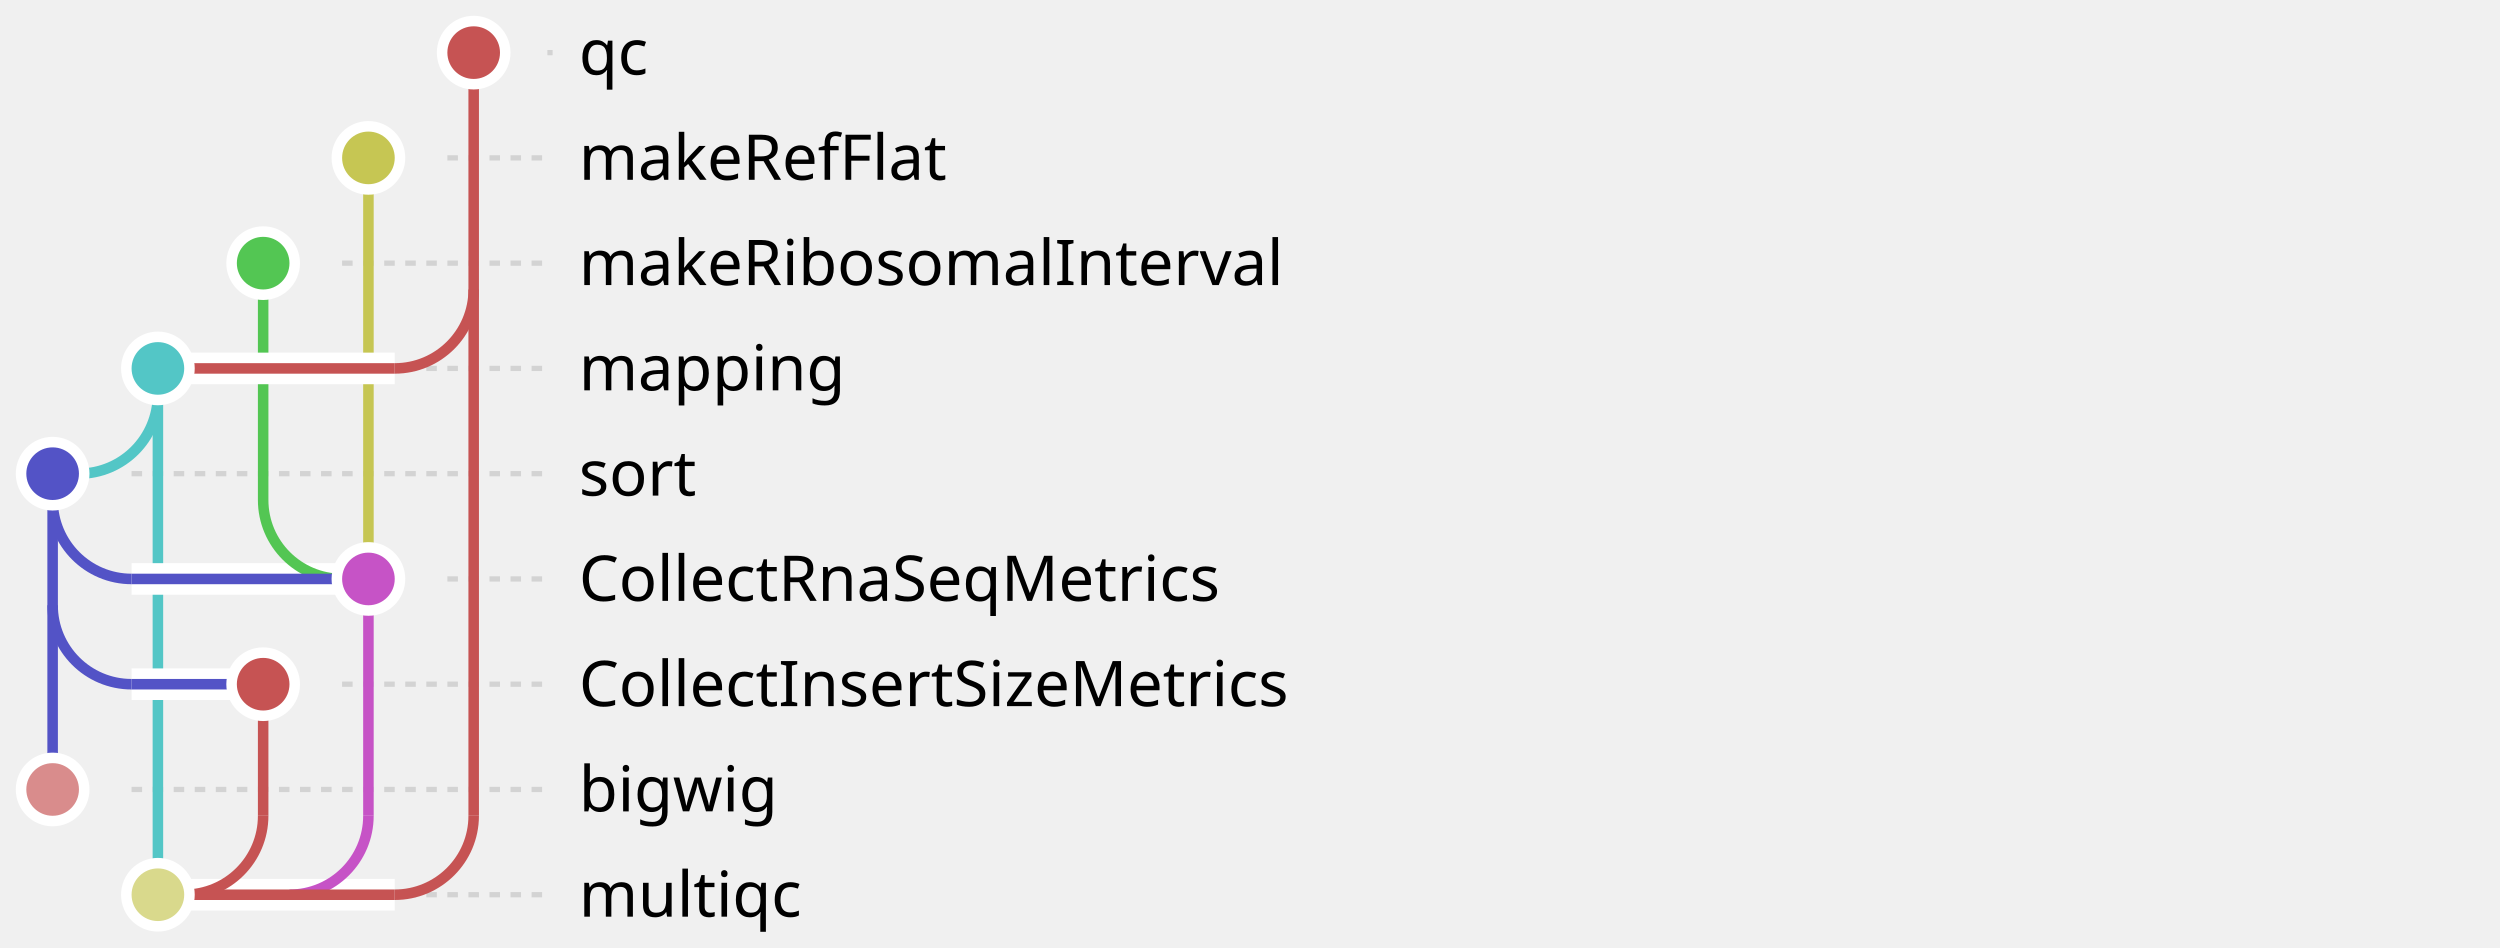
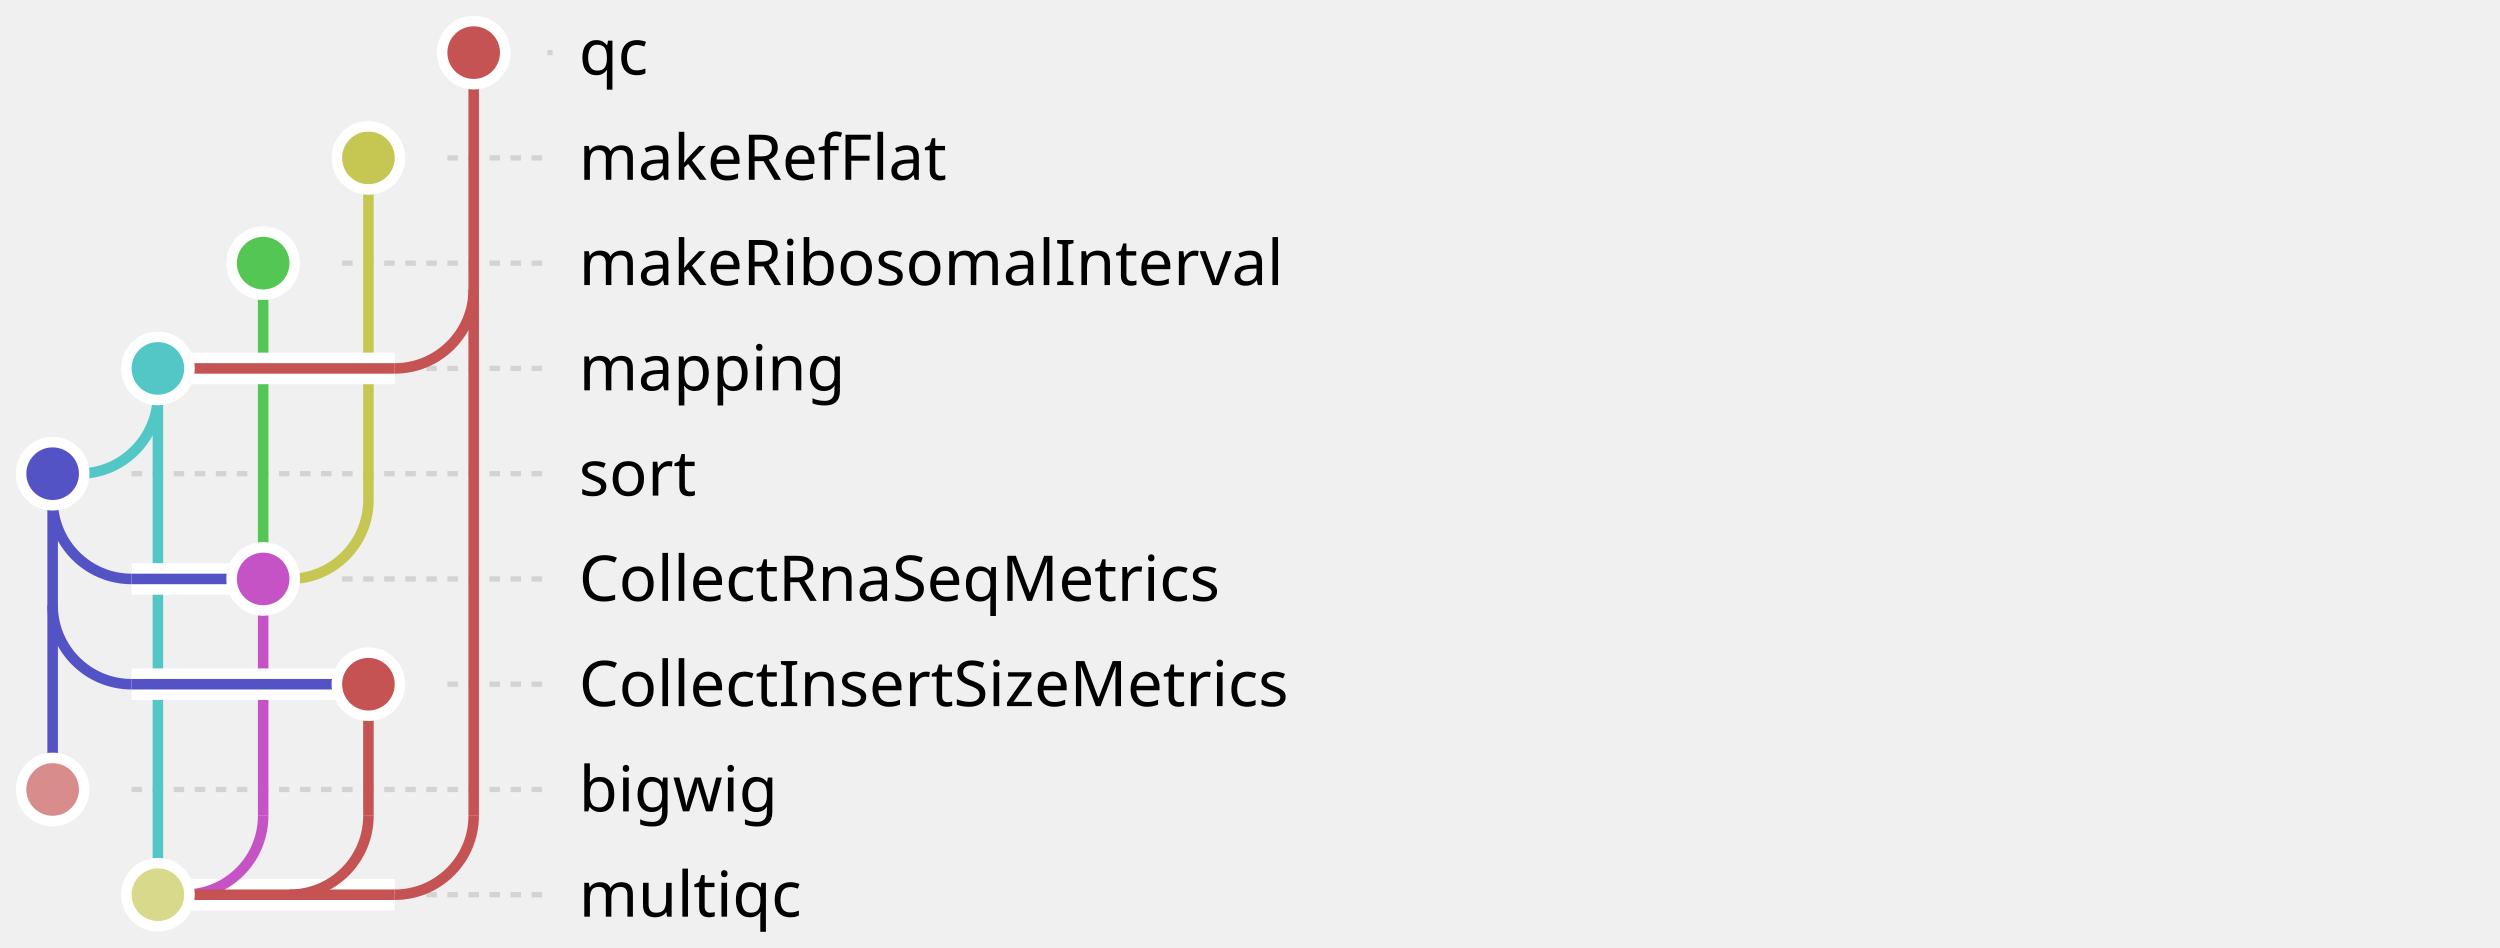
<svg xmlns="http://www.w3.org/2000/svg" baseProfile="full" height="100%" version="1.1" viewBox="25.0,5.0,475.0,180.0" width="100%">
  <defs />
  <g>
    <line stroke="lightgrey" stroke-dasharray="2" x1="130.0" x2="129.0" y1="15.0" y2="15.0" />
    <line stroke="lightgrey" stroke-dasharray="2" x1="110.0" x2="129.0" y1="35.0" y2="35.0" />
    <line stroke="lightgrey" stroke-dasharray="2" x1="90.0" x2="129.0" y1="55.0" y2="55.0" />
    <line stroke="lightgrey" stroke-dasharray="2" x1="70.0" x2="129.0" y1="75.0" y2="75.0" />
    <line stroke="lightgrey" stroke-dasharray="2" x1="50.0" x2="129.0" y1="95.0" y2="95.0" />
-     <line stroke="lightgrey" stroke-dasharray="2" x1="110.0" x2="129.0" y1="115.0" y2="115.0" />
-     <line stroke="lightgrey" stroke-dasharray="2" x1="90.0" x2="129.0" y1="135.0" y2="135.0" />
+     <line stroke="lightgrey" stroke-dasharray="2" x1="90.0" x2="129.0" y1="115.0" y2="115.0" />
+     <line stroke="lightgrey" stroke-dasharray="2" x1="110.0" x2="129.0" y1="135.0" y2="135.0" />
    <line stroke="lightgrey" stroke-dasharray="2" x1="50.0" x2="129.0" y1="155.0" y2="155.0" />
    <line stroke="lightgrey" stroke-dasharray="2" x1="70.0" x2="129.0" y1="175.0" y2="175.0" />
  </g>
  <g>
-     <line stroke="#53c653" stroke-width="2.0" x1="75.0" x2="75.0" y1="55.0" y2="100.0" />
-     <line stroke="#c6c653" stroke-width="2.0" x1="95.0" x2="95.0" y1="35.0" y2="115.0" />
+     <line stroke="#53c653" stroke-width="2.0" x1="75.0" x2="75.0" y1="55.0" y2="115.0" />
+     <line stroke="#c6c653" stroke-width="2.0" x1="95.0" x2="95.0" y1="35.0" y2="100.0" />
    <line stroke="#5353c6" stroke-width="2.0" x1="35.0" x2="35.0" y1="95.0" y2="155.0" />
    <line stroke="#53c6c6" stroke-width="2.0" x1="55.0" x2="55.0" y1="75.0" y2="175.0" />
-     <line stroke="#c65353" stroke-width="2.0" x1="75.0" x2="75.0" y1="135.0" y2="160.0" />
-     <line stroke="#c653c6" stroke-width="2.0" x1="95.0" x2="95.0" y1="115.0" y2="160.0" />
+     <line stroke="#c653c6" stroke-width="2.0" x1="75.0" x2="75.0" y1="115.0" y2="160.0" />
+     <line stroke="#c65353" stroke-width="2.0" x1="95.0" x2="95.0" y1="135.0" y2="160.0" />
    <line stroke="#c65353" stroke-width="2.0" x1="115.0" x2="115.0" y1="15.0" y2="160.0" />
  </g>
  <g>
    <line stroke="white" stroke-width="6.0" x1="55.0" x2="100.0" y1="75.0" y2="75.0" />
    <line stroke="white" stroke-width="6.0" x1="35.0" x2="40.0" y1="95.0" y2="95.0" />
-     <line stroke="white" stroke-width="6.0" x1="50.0" x2="95.0" y1="115.0" y2="115.0" />
-     <line stroke="white" stroke-width="6.0" x1="50.0" x2="75.0" y1="135.0" y2="135.0" />
+     <line stroke="white" stroke-width="6.0" x1="50.0" x2="75.0" y1="115.0" y2="115.0" />
+     <line stroke="white" stroke-width="6.0" x1="75.0" x2="80.0" y1="115.0" y2="115.0" />
+     <line stroke="white" stroke-width="6.0" x1="50.0" x2="95.0" y1="135.0" y2="135.0" />
    <line stroke="white" stroke-width="6.0" x1="55.0" x2="100.0" y1="175.0" y2="175.0" />
  </g>
  <g>
    <path d="M 115.0,60.0 a15.0,15.0 0 0,1 -15.0,15.0" fill="none" stroke="#c65353" stroke-width="2.0" />
    <line stroke="#c65353" stroke-width="2.0" x1="55.0" x2="100.0" y1="75.0" y2="75.0" />
    <path d="M 55.0,80.0 a15.0,15.0 0 0,1 -15.0,15.0" fill="none" stroke="#53c6c6" stroke-width="2.0" />
    <line stroke="#53c6c6" stroke-width="2.0" x1="35.0" x2="40.0" y1="95.0" y2="95.0" />
    <path d="M 35.0,100.0 a15.0,15.0 0 0,0 15.0,15.0" fill="none" stroke="#5353c6" stroke-width="2.0" />
-     <path d="M 75.0,100.0 a15.0,15.0 0 0,0 15.0,15.0" fill="none" stroke="#53c653" stroke-width="2.0" />
-     <line stroke="#5353c6" stroke-width="2.0" x1="50.0" x2="95.0" y1="115.0" y2="115.0" />
+     <line stroke="#5353c6" stroke-width="2.0" x1="50.0" x2="75.0" y1="115.0" y2="115.0" />
+     <path d="M 95.0,100.0 a15.0,15.0 0 0,1 -15.0,15.0" fill="none" stroke="#c6c653" stroke-width="2.0" />
+     <line stroke="#c6c653" stroke-width="2.0" x1="75.0" x2="80.0" y1="115.0" y2="115.0" />
    <path d="M 35.0,120.0 a15.0,15.0 0 0,0 15.0,15.0" fill="none" stroke="#5353c6" stroke-width="2.0" />
-     <line stroke="#5353c6" stroke-width="2.0" x1="50.0" x2="75.0" y1="135.0" y2="135.0" />
-     <path d="M 75.0,160.0 a15.0,15.0 0 0,1 -15.0,15.0" fill="none" stroke="#c65353" stroke-width="2.0" />
-     <path d="M 95.0,160.0 a15.0,15.0 0 0,1 -15.0,15.0" fill="none" stroke="#c653c6" stroke-width="2.0" />
+     <line stroke="#5353c6" stroke-width="2.0" x1="50.0" x2="95.0" y1="135.0" y2="135.0" />
+     <path d="M 75.0,160.0 a15.0,15.0 0 0,1 -15.0,15.0" fill="none" stroke="#c653c6" stroke-width="2.0" />
+     <path d="M 95.0,160.0 a15.0,15.0 0 0,1 -15.0,15.0" fill="none" stroke="#c65353" stroke-width="2.0" />
    <path d="M 115.0,160.0 a15.0,15.0 0 0,1 -15.0,15.0" fill="none" stroke="#c65353" stroke-width="2.0" />
    <line stroke="#c65353" stroke-width="2.0" x1="55.0" x2="100.0" y1="175.0" y2="175.0" />
  </g>
  <g>
    <circle cx="115.0" cy="15.0" fill="#c65353" id="Nqc" r="6.0" stroke="white" stroke-width="2.0" />
    <text dominant-baseline="middle" font-family="sans-serif" font-size="inherit" x="135.0" y="15.0">qc</text>
    <circle cx="95.0" cy="35.0" fill="#c6c653" id="NmakeRefFlat" r="6.0" stroke="white" stroke-width="2.0" />
    <text dominant-baseline="middle" font-family="sans-serif" font-size="inherit" x="135.0" y="35.0">makeRefFlat</text>
    <circle cx="75.0" cy="55.0" fill="#53c653" id="NmakeRibosomalInterval" r="6.0" stroke="white" stroke-width="2.0" />
    <text dominant-baseline="middle" font-family="sans-serif" font-size="inherit" x="135.0" y="55.0">makeRibosomalInterval</text>
    <circle cx="55.0" cy="75.0" fill="#53c6c6" id="Nmapping" r="6.0" stroke="white" stroke-width="2.0" />
    <text dominant-baseline="middle" font-family="sans-serif" font-size="inherit" x="135.0" y="75.0">mapping</text>
    <circle cx="35.0" cy="95.0" fill="#5353c6" id="Nsort" r="6.0" stroke="white" stroke-width="2.0" />
    <text dominant-baseline="middle" font-family="sans-serif" font-size="inherit" x="135.0" y="95.0">sort</text>
-     <circle cx="95.0" cy="115.0" fill="#c653c6" id="NCollectRnaSeqMetrics" r="6.0" stroke="white" stroke-width="2.0" />
+     <circle cx="75.0" cy="115.0" fill="#c653c6" id="NCollectRnaSeqMetrics" r="6.0" stroke="white" stroke-width="2.0" />
    <text dominant-baseline="middle" font-family="sans-serif" font-size="inherit" x="135.0" y="115.0">CollectRnaSeqMetrics</text>
-     <circle cx="75.0" cy="135.0" fill="#c65353" id="NCollectInsertSizeMetrics" r="6.0" stroke="white" stroke-width="2.0" />
+     <circle cx="95.0" cy="135.0" fill="#c65353" id="NCollectInsertSizeMetrics" r="6.0" stroke="white" stroke-width="2.0" />
    <text dominant-baseline="middle" font-family="sans-serif" font-size="inherit" x="135.0" y="135.0">CollectInsertSizeMetrics</text>
    <circle cx="35.0" cy="155.0" fill="#d98c8c" id="Nbigwig" r="6.0" stroke="white" stroke-width="2.0" />
    <text dominant-baseline="middle" font-family="sans-serif" font-size="inherit" x="135.0" y="155.0">bigwig</text>
    <circle cx="55.0" cy="175.0" fill="#d9d98c" id="Nmultiqc" r="6.0" stroke="white" stroke-width="2.0" />
    <text dominant-baseline="middle" font-family="sans-serif" font-size="inherit" x="135.0" y="175.0">multiqc</text>
  </g>
</svg>
